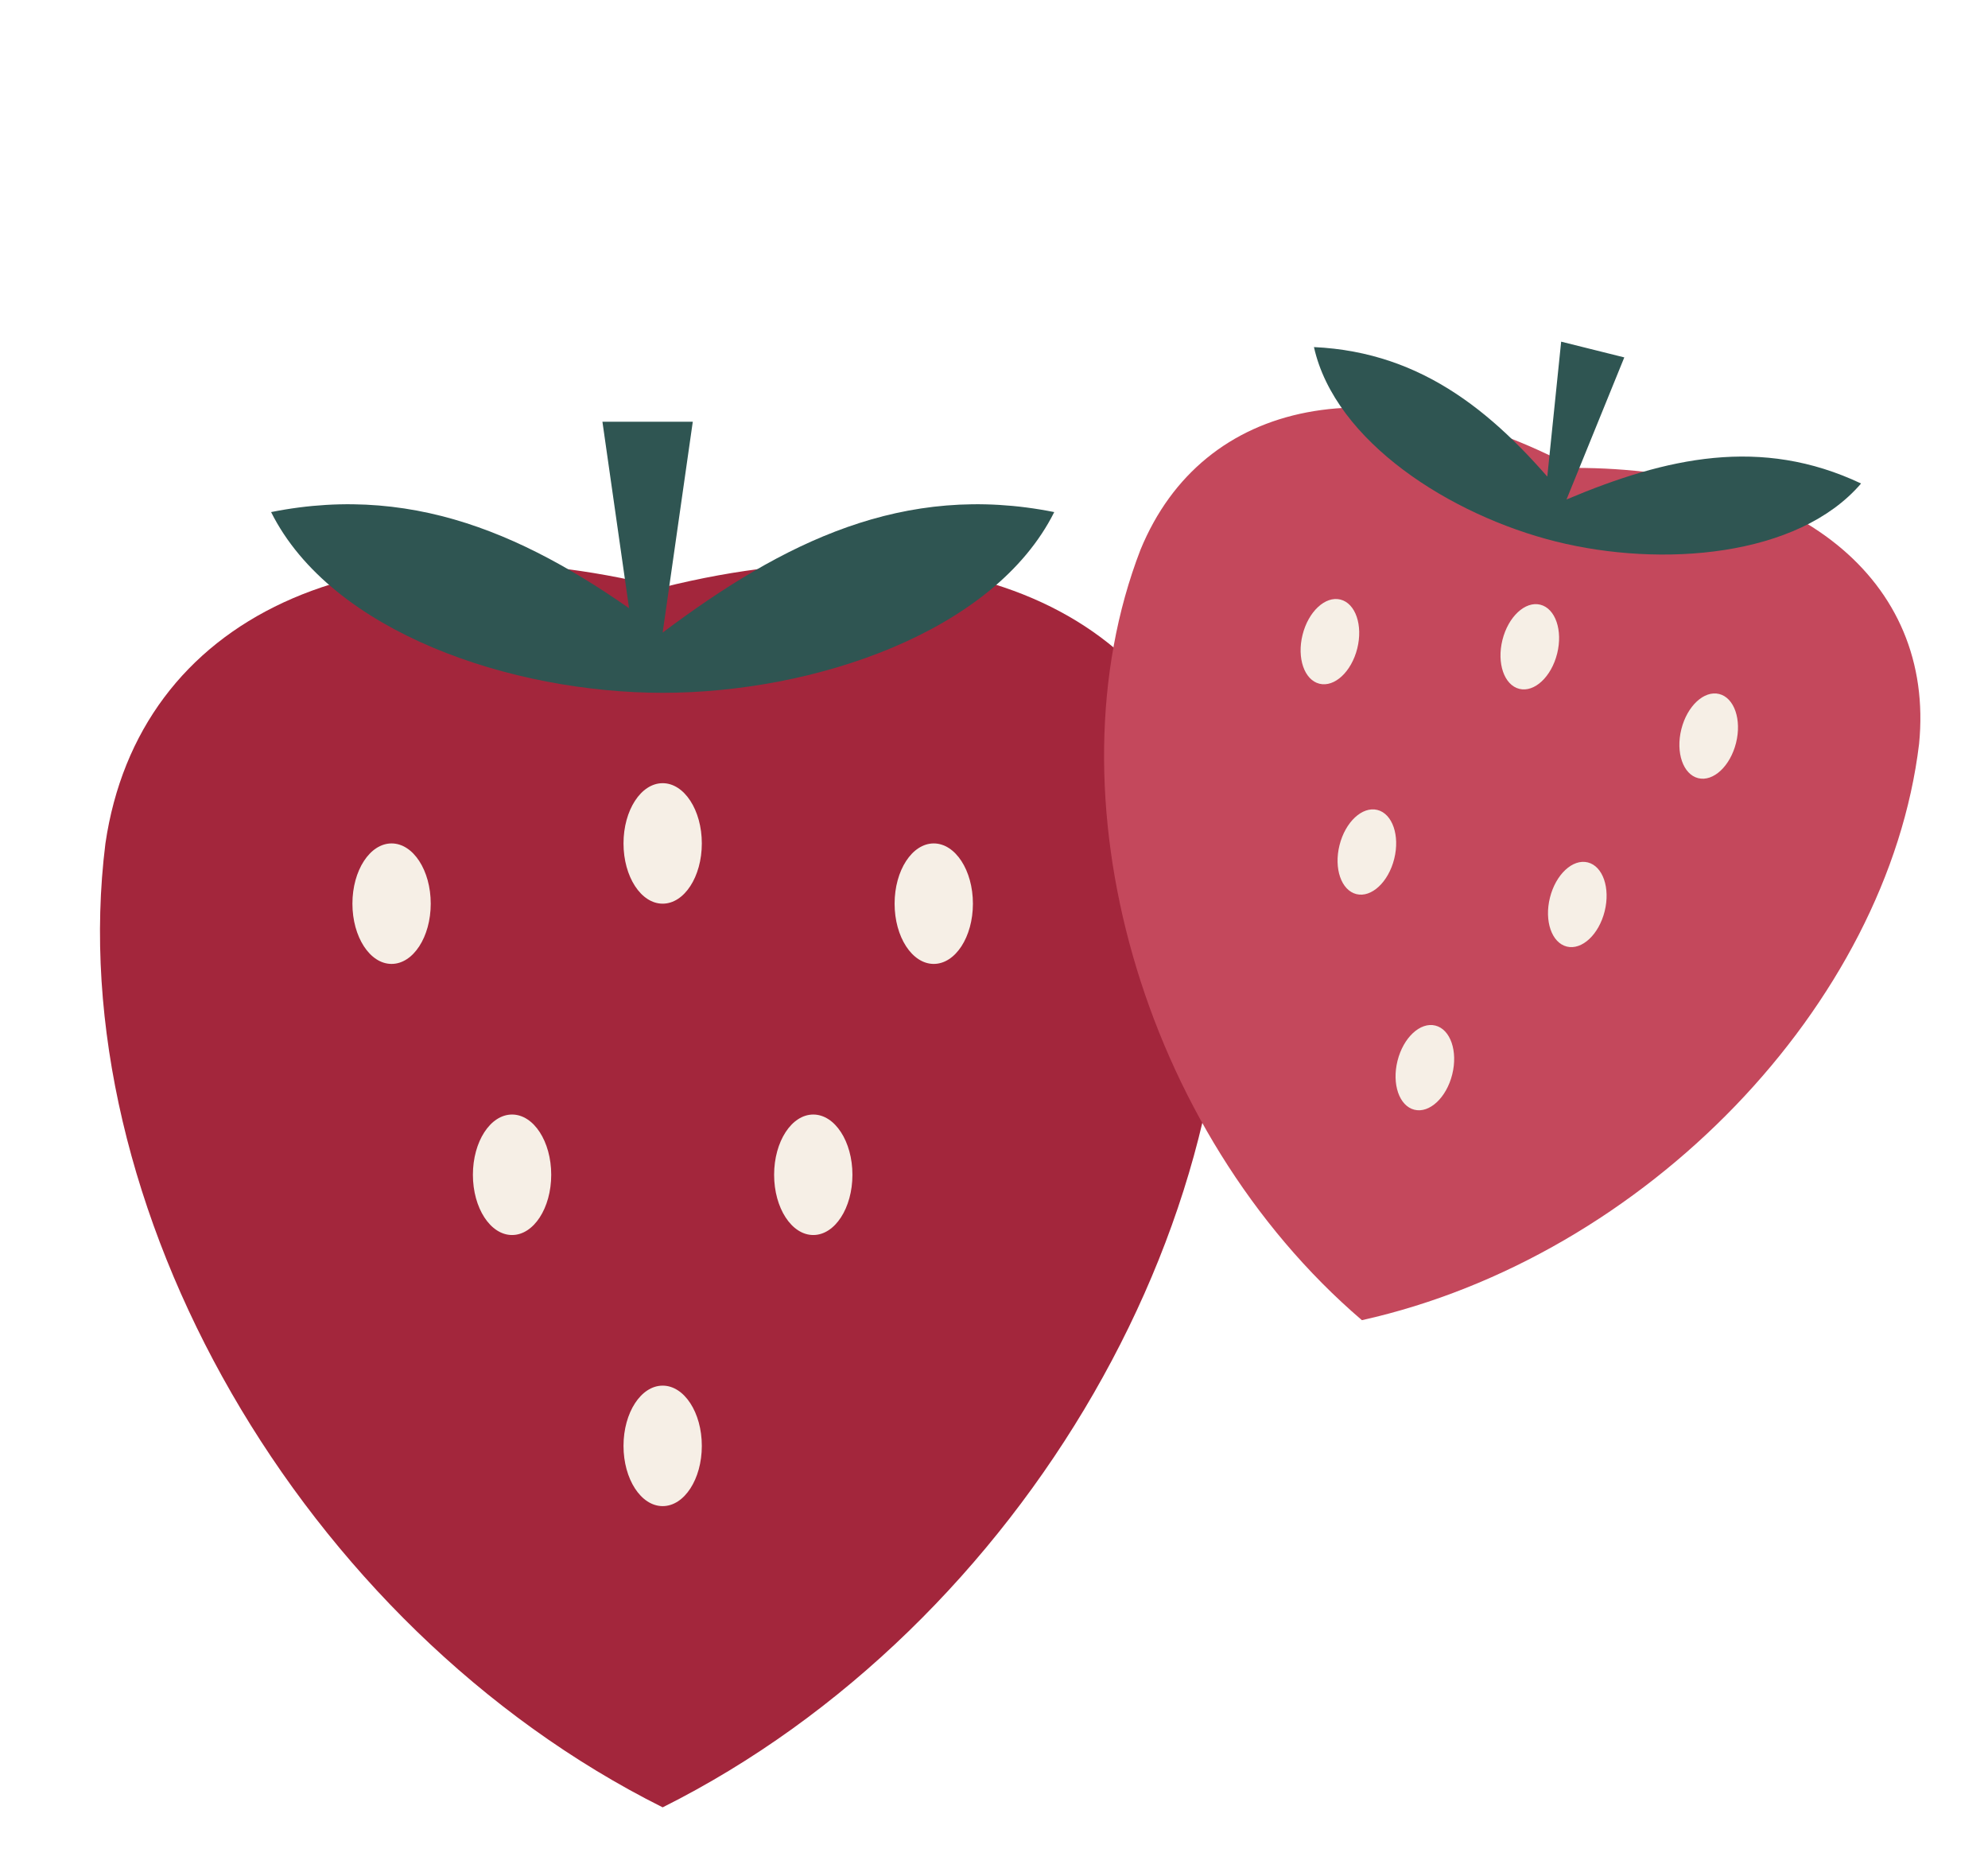
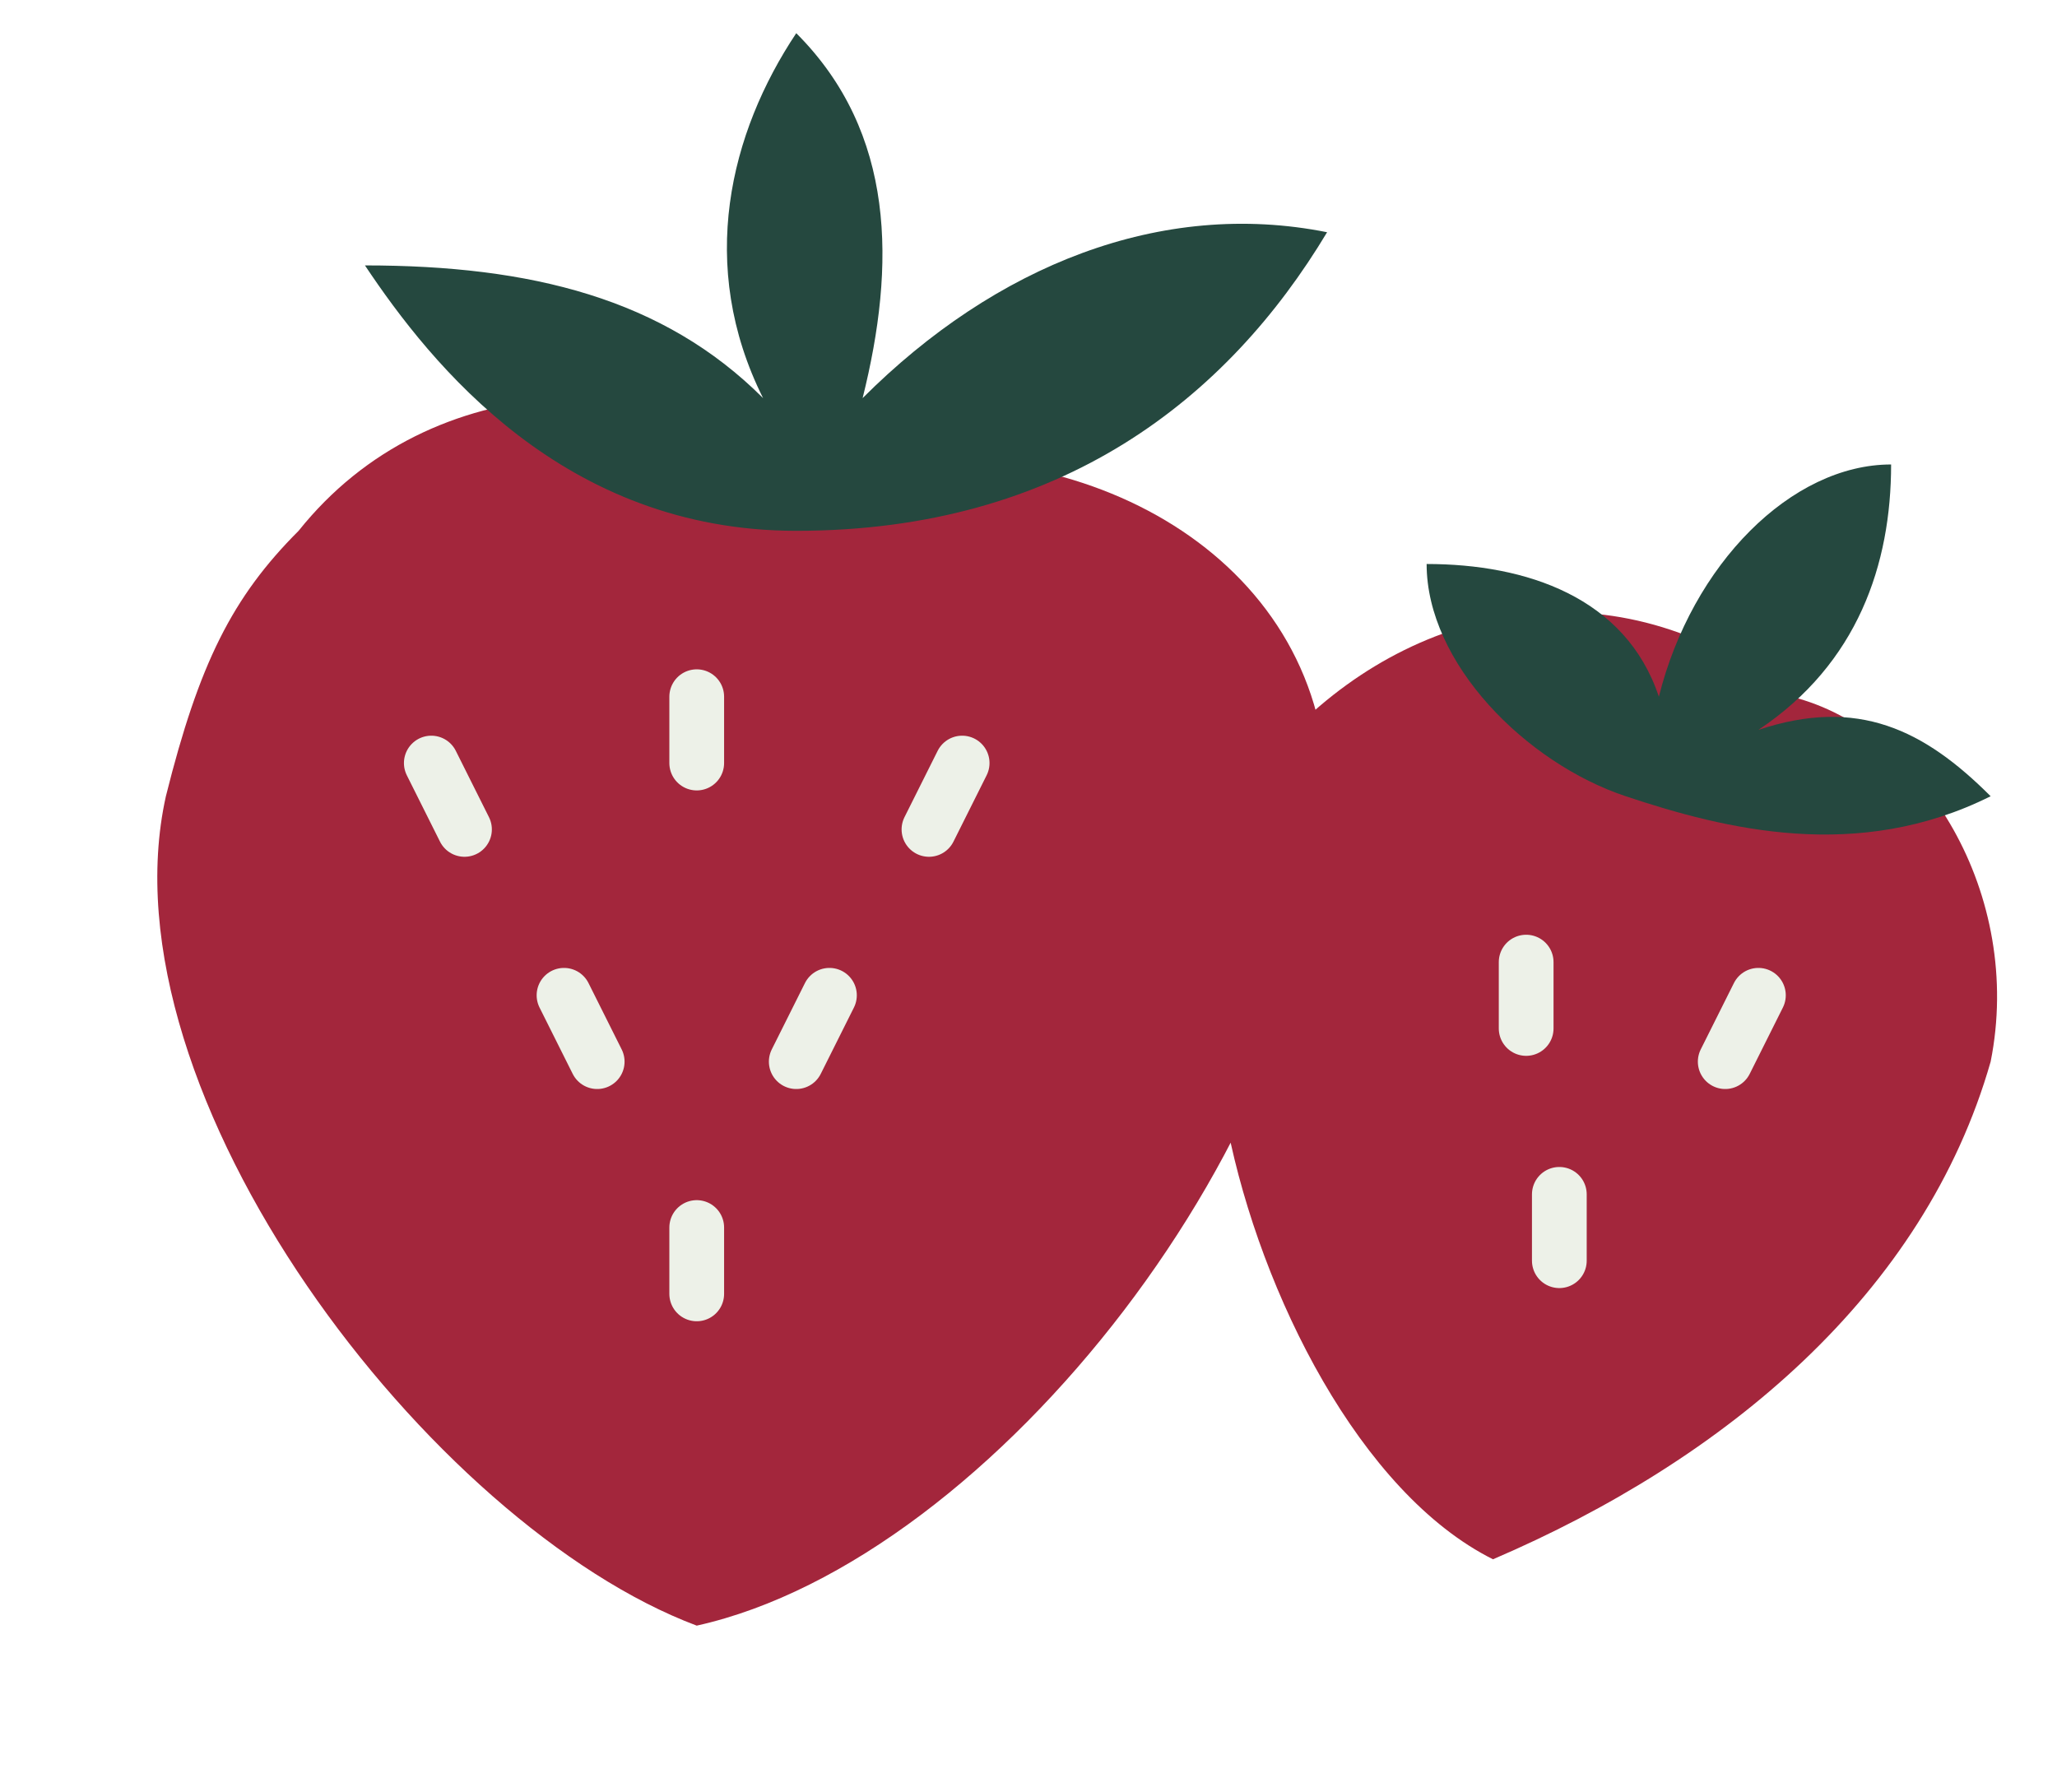
- <svg xmlns="http://www.w3.org/2000/svg" viewBox="0 0 66 62" role="img" aria-label="AllesGute">
-   <defs>
-     <g id="b">
-       <path d="M20 46C8 40 0 26 1.5 14 2.6 6.5 10 3 20 5.5 30 3 37.4 6.5 38.5 14 40 26 32 40 20 46Z" />
-     </g>
-     <g id="seeds" fill="#f6efe6">
-       <ellipse cx="11" cy="16" rx="1.3" ry="2" />
-       <ellipse cx="20" cy="14" rx="1.3" ry="2" />
-       <ellipse cx="29" cy="16" rx="1.3" ry="2" />
-       <ellipse cx="15" cy="25" rx="1.3" ry="2" />
-       <ellipse cx="25" cy="25" rx="1.3" ry="2" />
-       <ellipse cx="20" cy="34" rx="1.3" ry="2" />
-     </g>
-     <path id="leaf" d="M20 9C15 9 9 7 7 3 12 2 16 4 20 7 24 4 28 2 33 3 31 7 25 9 20 9ZM19 7 18 0h3l-1 7Z" />
-   </defs>
-   <g transform="translate(2 14)">
-     <use href="#b" fill="#a3263c" />
-     <use href="#seeds" />
-     <use href="#leaf" fill="#2f5552" />
-   </g>
-   <g transform="translate(34 11) rotate(14 14 20) scale(.72)">
-     <use href="#b" fill="#c4485c" />
-     <use href="#seeds" />
-     <use href="#leaf" fill="#2f5552" />
-   </g>
+ <svg xmlns="http://www.w3.org/2000/svg" viewBox="0 0 62 54">
+   <path fill="#a3263c" d="M9 16c4-5 11-5 17-2 7-1 14 3 14 10 0 10-10 23-19 25C13 46 3 33 5 24c1-4 2-6 4-8Zm30 6c4-4 10-5 15-1 4 1 7 6 6 11-2 7-8 12-15 15-4-2-7-8-8-13-1-5 0-9 2-12Z" />
+   <path fill="#25483f" d="M24 16c-7 0-11-5-13-8 5 0 9 1 12 4-2-4-1-8 1-11 3 3 3 7 2 11 4-4 9-6 14-5-3 5-8 9-16 9Zm25 8c-3-1-6-4-6-7 3 0 6 1 7 4 1-4 4-7 7-7 0 3-1 6-4 8 3-1 5 0 7 2-4 2-8 1-11 0Z" />
+   <path d="m13 23 1 2m7-4v2m8 0-1 2m-11 5 1 2m7-2-1 2m-3 5v2m25-10v2m7-1-1 2m-5 4v2" fill="none" stroke="#edf1e8" stroke-linecap="round" stroke-width="1.65" />
</svg>
